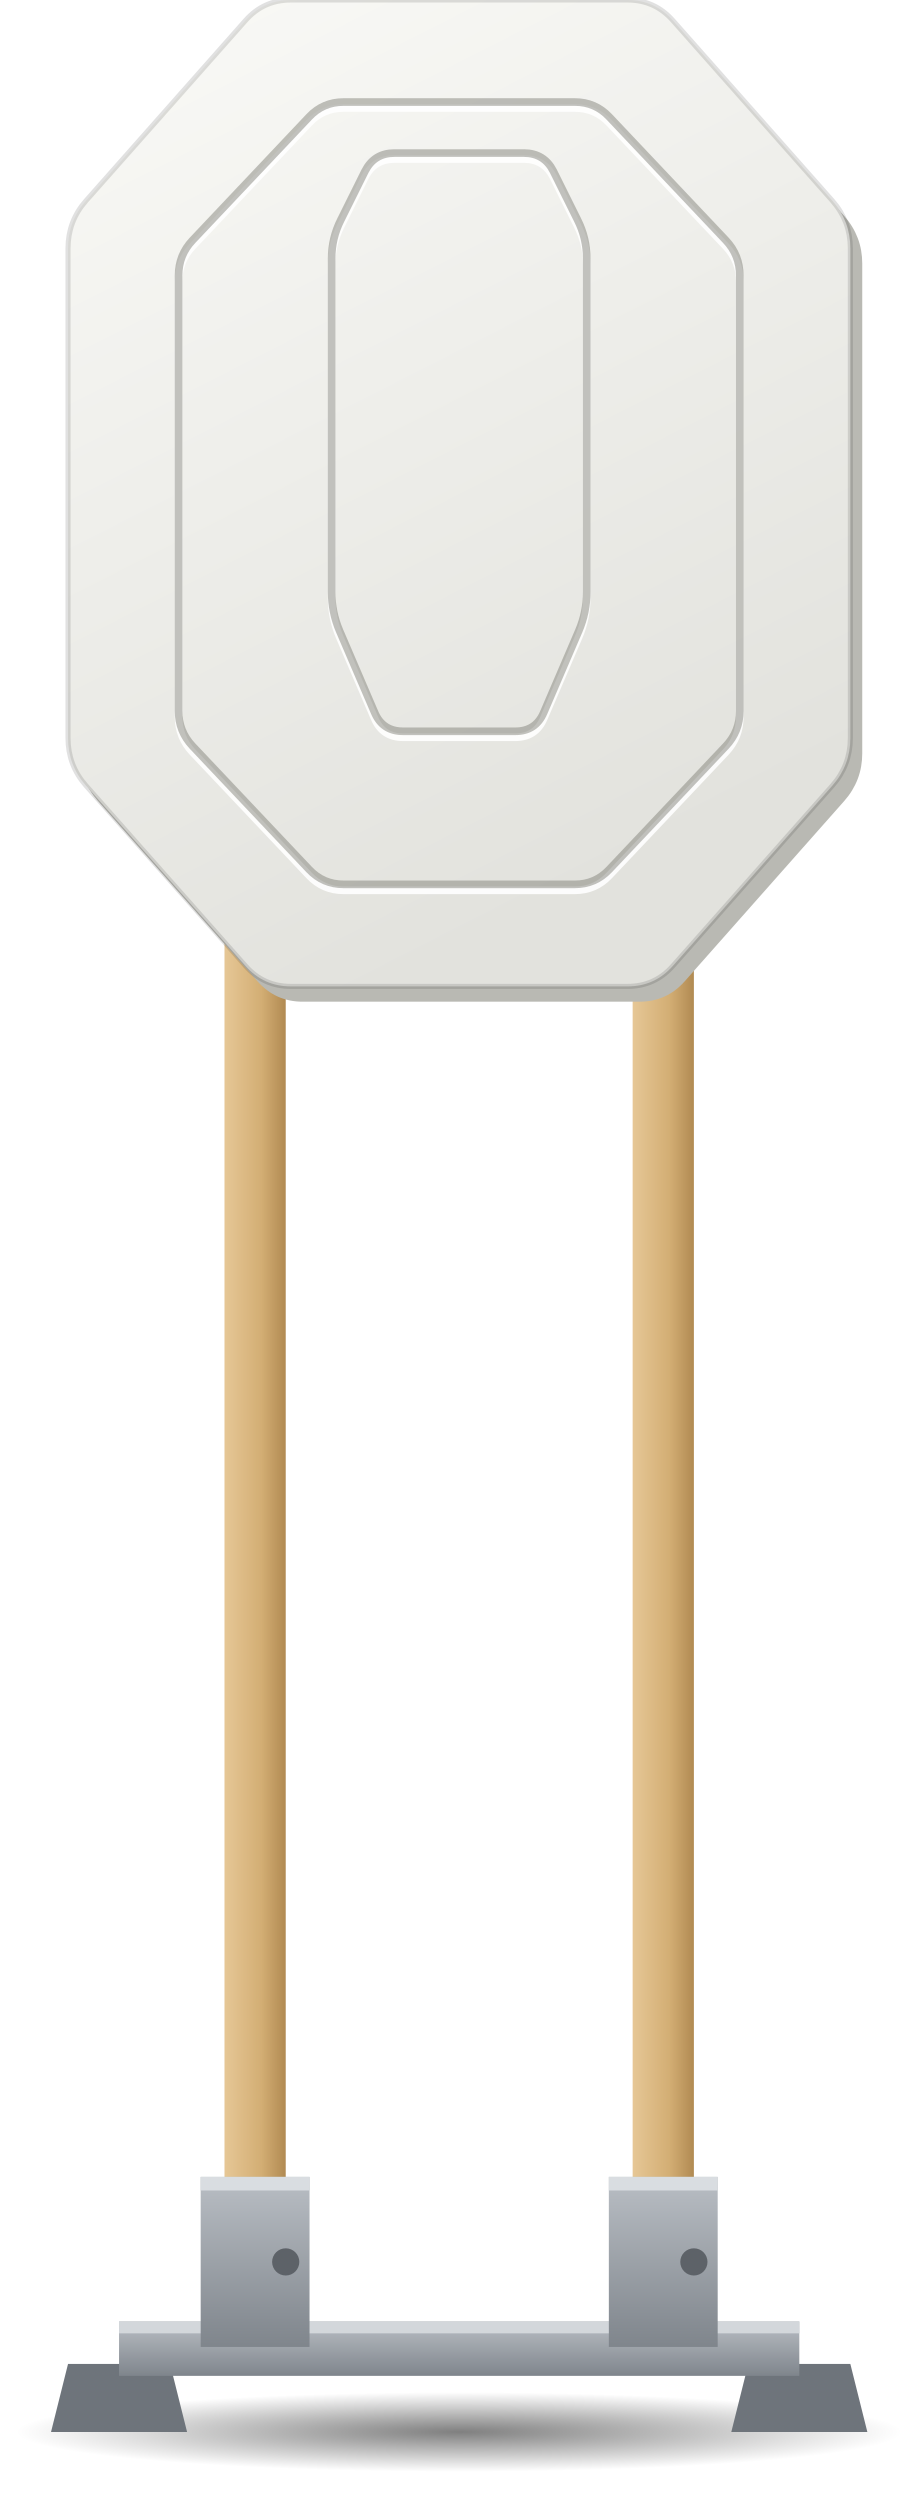
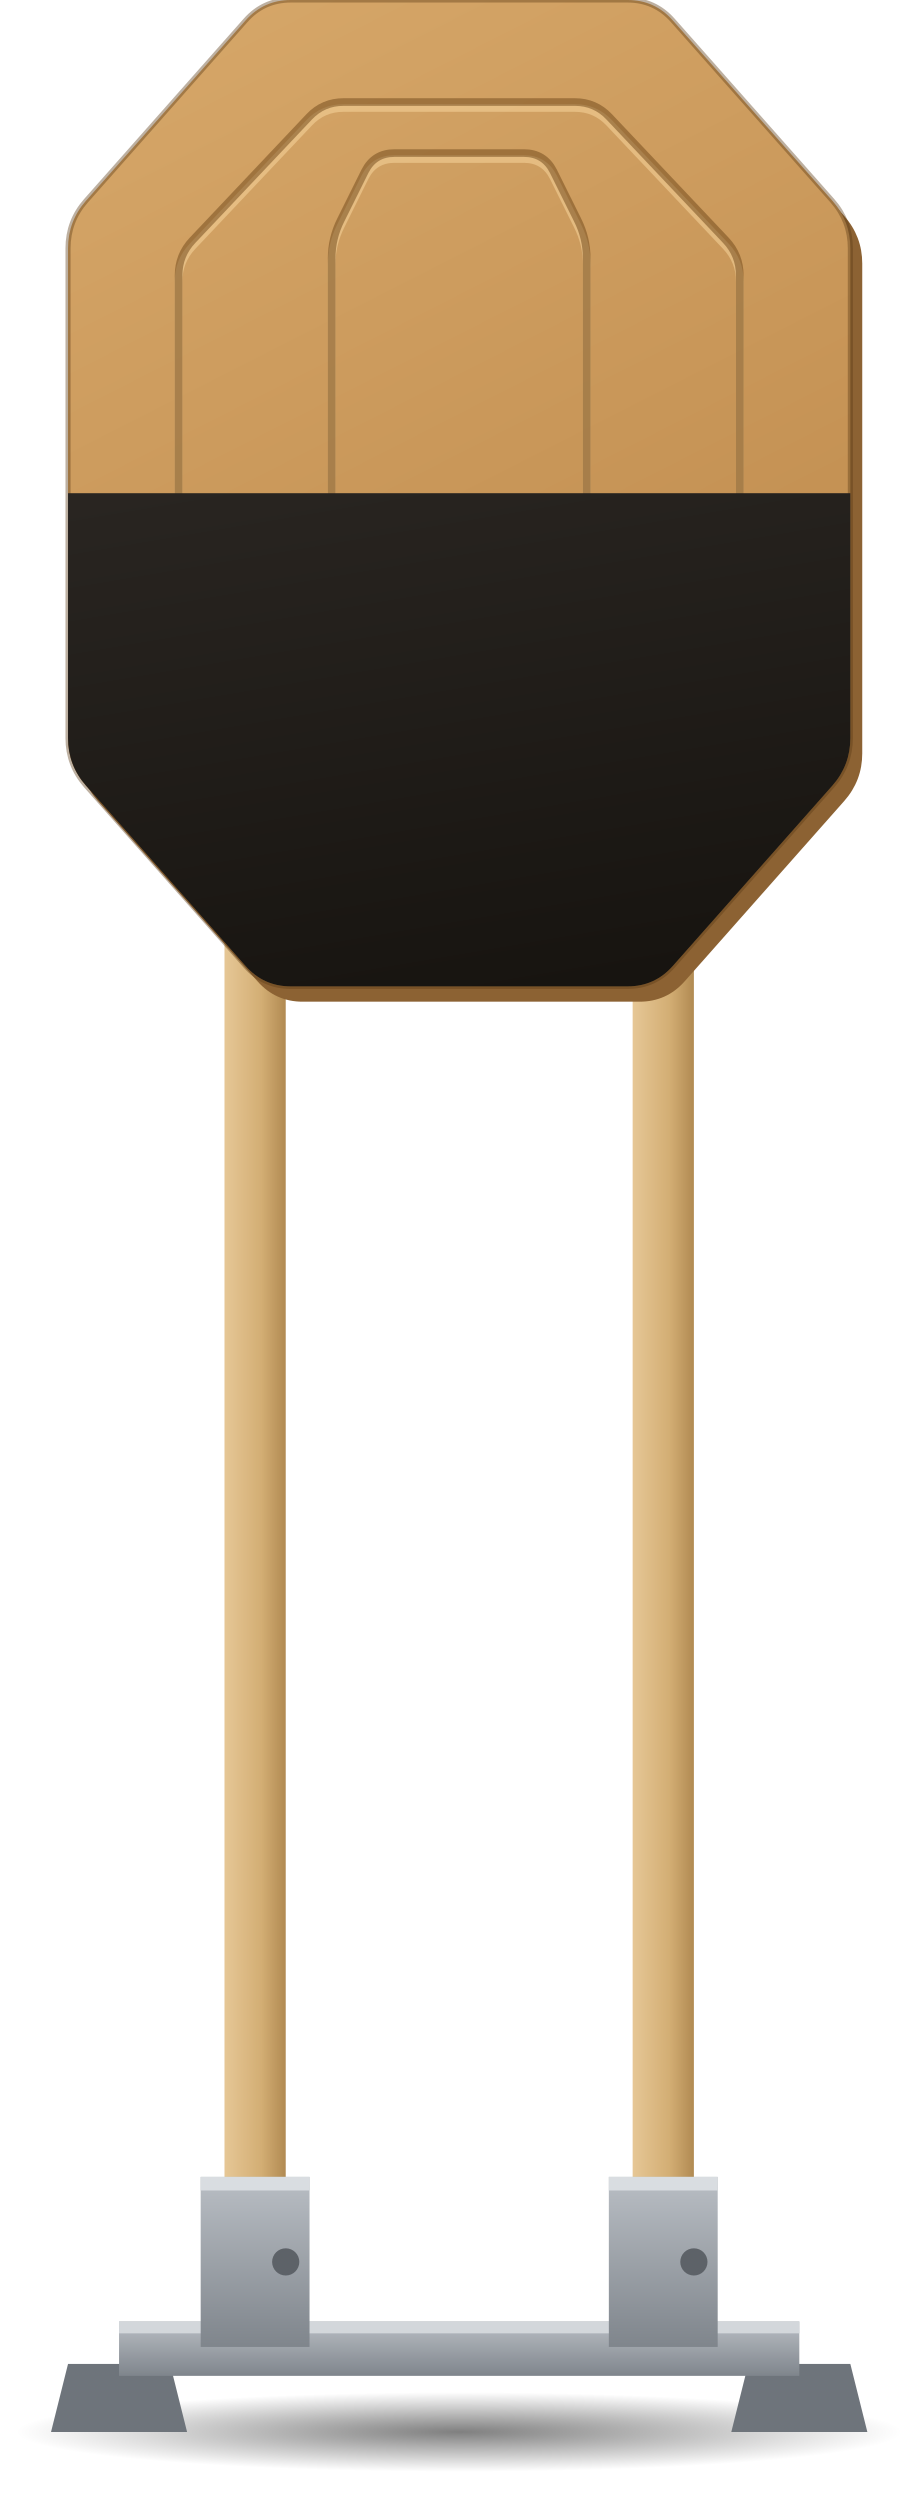
<svg xmlns="http://www.w3.org/2000/svg" viewBox="-27 0 54 147" width="324" height="882">
  <defs>
    <radialGradient id="shadow">
      <stop offset="0" stop-color="#000" stop-opacity="0.5" />
      <stop offset="1" stop-color="#000" stop-opacity="0" />
    </radialGradient>
    <linearGradient id="wood" x1="0" x2="1">
      <stop offset="0" stop-color="#DCAB68" />
      <stop offset="0.55" stop-color="#C4934F" />
      <stop offset="1" stop-color="#9E7238" />
    </linearGradient>
    <linearGradient id="card" x1="0" y1="0" x2="0.4" y2="1">
      <stop offset="0" stop-color="#D7A86A" />
      <stop offset="1" stop-color="#BF8B4D" />
    </linearGradient>
    <linearGradient id="ns" x1="0" y1="0" x2="0.4" y2="1">
      <stop offset="0" stop-color="#FAFAF7" />
      <stop offset="1" stop-color="#E2E2DD" />
    </linearGradient>
    <linearGradient id="paint" x1="0" y1="0" x2="0.3" y2="1">
      <stop offset="0" stop-color="#2A2622" />
      <stop offset="1" stop-color="#16130F" />
    </linearGradient>
    <linearGradient id="metal" x1="0" y1="0" x2="0" y2="1">
      <stop offset="0" stop-color="#B9BEC4" />
      <stop offset="1" stop-color="#7F858C" />
    </linearGradient>
    <linearGradient id="rod" x1="0" x2="1">
      <stop offset="0" stop-color="#E6C796" />
      <stop offset="0.6" stop-color="#D3AE74" />
      <stop offset="1" stop-color="#B18A52" />
    </linearGradient>
  </defs>
  <ellipse cx="0" cy="143" rx="26" ry="2.34" fill="url(#shadow)" />
  <rect x="-13.8" y="38" width="3.6" height="93" fill="url(#rod)" />
  <rect x="10.2" y="38" width="3.6" height="93" fill="url(#rod)" />
  <path d="M-24 143L-16 143L-17 139L-23 139Z" fill="#6E747B" />
  <path d="M16 143L24 143L23 139L17 139Z" fill="#6E747B" />
  <rect x="-20" y="136.5" width="40" height="3.2" fill="url(#metal)" />
  <rect x="-20" y="136.5" width="40" height="0.7" fill="#D3D7DB" />
  <rect x="-15.2" y="128" width="6.4" height="10" fill="url(#metal)" />
  <rect x="-15.2" y="128" width="6.4" height="0.8" fill="#D9DDE1" />
  <circle cx="-10.2" cy="133" r="0.8" fill="#5D6268" />
  <rect x="8.8" y="128" width="6.4" height="10" fill="url(#metal)" />
  <rect x="8.8" y="128" width="6.4" height="0.8" fill="#D9DDE1" />
  <circle cx="13.8" cy="133" r="0.8" fill="#5D6268" />
-   <path d="M-12.56 56.8Q-11.5 58 -9.9 58L9.9 58Q11.5 58 12.56 56.8L21.94 46.2Q23 45 23 43.4L23 14.6Q23 13 21.94 11.8L12.56 1.2Q11.5 0 9.9 0L-9.9 0Q-11.5 0 -12.56 1.2L-21.94 11.8Q-23 13 -23 14.6L-23 43.4Q-23 45 -21.94 46.2Z" fill="#B9B9B3" transform="translate(0.7 0.9)" />
-   <path d="M-12.56 56.8Q-11.5 58 -9.9 58L9.9 58Q11.5 58 12.56 56.8L21.94 46.2Q23 45 23 43.4L23 14.6Q23 13 21.94 11.8L12.56 1.2Q11.5 0 9.9 0L-9.9 0Q-11.5 0 -12.56 1.2L-21.94 11.8Q-23 13 -23 14.6L-23 43.4Q-23 45 -21.94 46.2Z" fill="url(#ns)" stroke="rgba(0,0,0,0.12)" stroke-width="0.3" />
-   <g fill="none" stroke="rgba(255,255,255,0.9)" stroke-width="0.45" transform="translate(0 0.35)">
+   <path d="M-12.56 56.8Q-11.5 58 -9.9 58L9.9 58Q11.5 58 12.56 56.8L21.94 46.2Q23 45 23 43.4L23 14.6Q23 13 21.94 11.8L12.56 1.2Q11.5 0 9.9 0L-9.9 0Q-11.5 0 -12.56 1.2L-21.94 11.8Q-23 13 -23 14.6L-23 43.4Q-23 45 -21.94 46.2Z" fill="#8C6233" transform="translate(0.7 0.9)" />
+   <path d="M-12.56 56.8Q-11.5 58 -9.9 58L9.9 58Q11.5 58 12.56 56.8L21.94 46.2Q23 45 23 43.4L23 14.6Q23 13 21.94 11.8L12.56 1.2Q11.5 0 9.9 0L-9.9 0Q-11.5 0 -12.56 1.2L-21.94 11.8Q-23 13 -23 14.6L-23 43.4Q-23 45 -21.94 46.2Z" fill="url(#card)" stroke="rgba(90,58,22,0.4)" stroke-width="0.3" />
+   <g fill="none" stroke="rgba(255,225,170,0.45)" stroke-width="0.45" transform="translate(0 0.35)">
    <path d="M-8.82 51.13Q-8 52 -6.8 52L6.8 52Q8 52 8.82 51.13L15.68 43.87Q16.5 43 16.5 41.8L16.5 16.2Q16.5 15 15.68 14.13L8.82 6.87Q8 6 6.8 6L-6.8 6Q-8 6 -8.82 6.87L-15.68 14.13Q-16.5 15 -16.5 16.2L-16.5 41.8Q-16.5 43 -15.68 43.87Z" />
    <path d="M-4.97 41.9Q-4.5 43 -3.3 43L3.3 43Q4.5 43 4.97 41.9L7.03 37.1Q7.5 36 7.5 34.8L7.5 15.2Q7.5 14 6.96 12.93L5.54 10.07Q5 9 3.8 9L-3.8 9Q-5 9 -5.54 10.07L-6.96 12.93Q-7.5 14 -7.5 15.2L-7.5 34.8Q-7.5 36 -7.03 37.1Z" />
  </g>
-   <g fill="none" stroke="rgba(120,120,112,0.45)" stroke-width="0.45" transform="translate(0 0)">
+   <g fill="none" stroke="rgba(110,70,25,0.5)" stroke-width="0.45" transform="translate(0 0)">
    <path d="M-8.82 51.13Q-8 52 -6.8 52L6.8 52Q8 52 8.82 51.13L15.68 43.87Q16.5 43 16.5 41.8L16.5 16.2Q16.5 15 15.68 14.13L8.82 6.87Q8 6 6.8 6L-6.8 6Q-8 6 -8.82 6.87L-15.68 14.13Q-16.5 15 -16.5 16.2L-16.5 41.8Q-16.5 43 -15.68 43.87Z" />
    <path d="M-4.97 41.9Q-4.5 43 -3.3 43L3.3 43Q4.5 43 4.97 41.9L7.03 37.1Q7.5 36 7.5 34.8L7.5 15.2Q7.5 14 6.96 12.93L5.54 10.07Q5 9 3.8 9L-3.8 9Q-5 9 -5.54 10.07L-6.96 12.93Q-7.5 14 -7.5 15.2L-7.5 34.8Q-7.5 36 -7.03 37.1Z" />
  </g>
+   <clipPath id="hc2">
+     <path d="M-12.56 56.8Q-11.5 58 -9.9 58L9.9 58Q11.5 58 12.56 56.8L21.94 46.2Q23 45 23 43.4L23 14.6Q23 13 21.94 11.8L12.56 1.2Q11.5 0 9.9 0L-9.9 0Q-11.5 0 -12.56 1.2L-21.94 11.8Q-23 13 -23 14.6L-23 43.4Q-23 45 -21.94 46.2Z" />
+   </clipPath>
+   <g clip-path="url(#hc2)">
+     <path d="M-30 63L30 63L30 29L-30 29Z" fill="url(#paint)" />
+   </g>
</svg>
